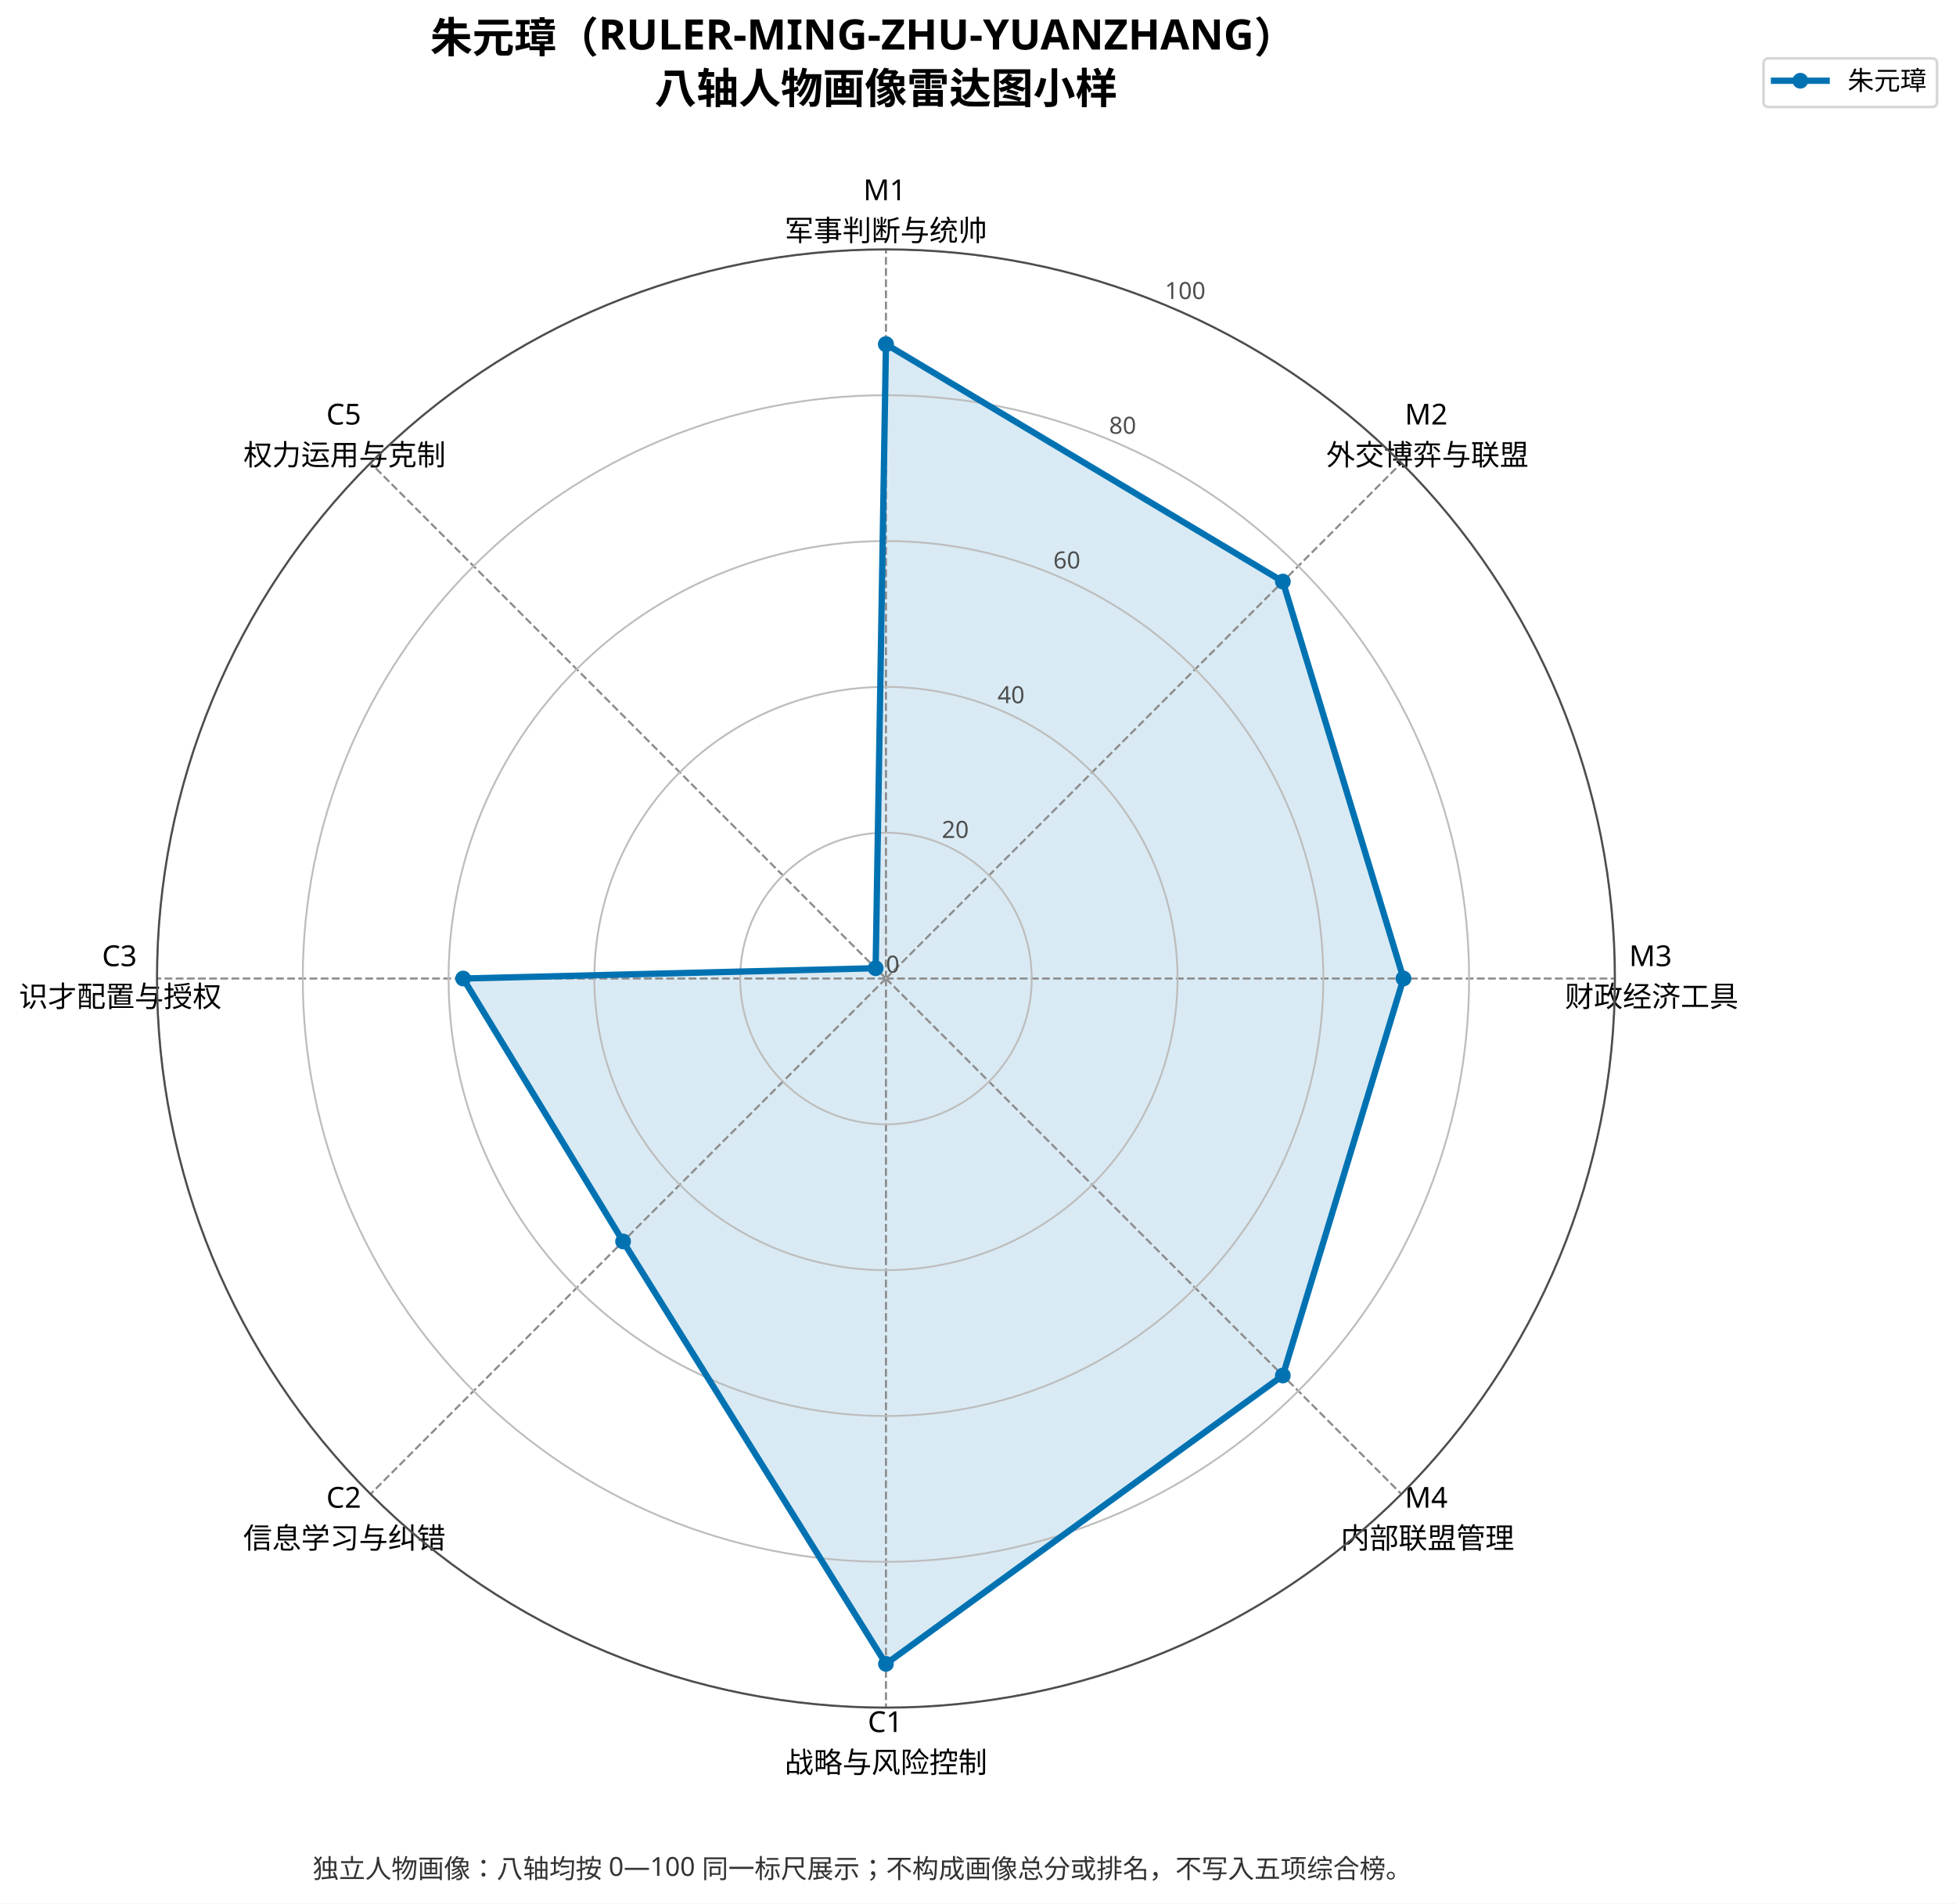
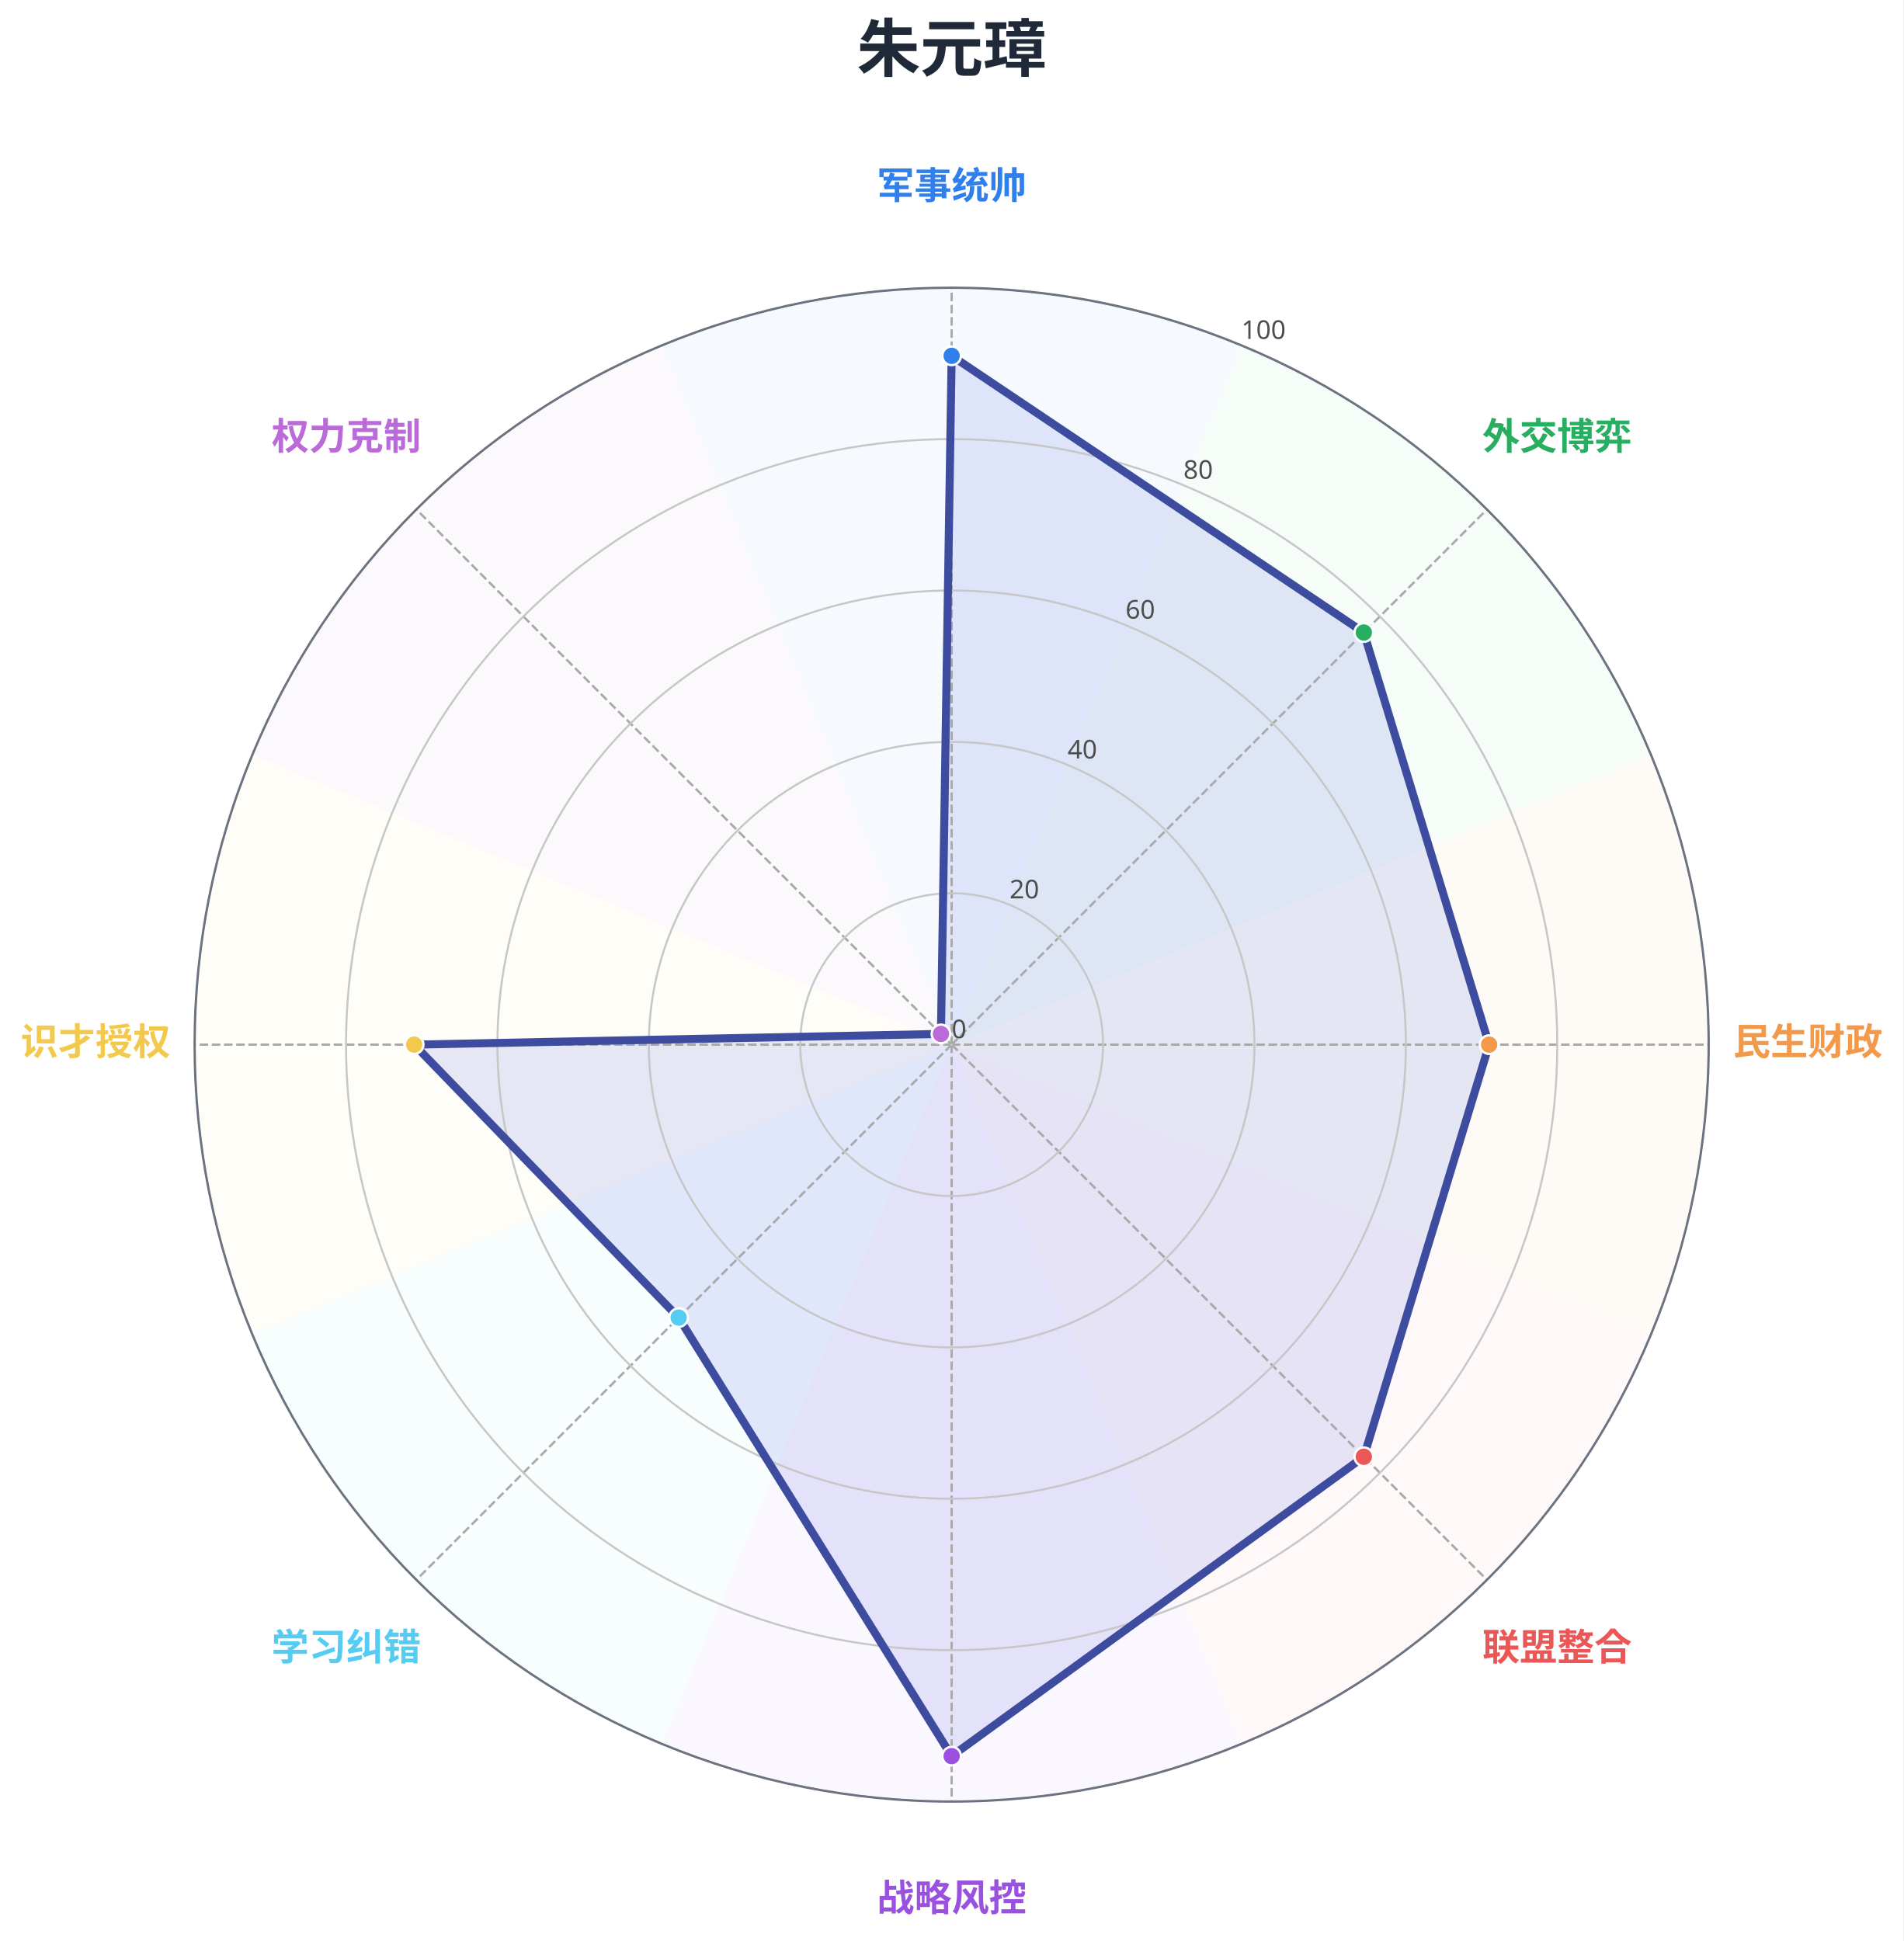
- <svg xmlns="http://www.w3.org/2000/svg" xmlns:xlink="http://www.w3.org/1999/xlink" width="743.812pt" height="723.708pt" viewBox="0 0 743.812 723.708" version="1.1">
+ <svg xmlns="http://www.w3.org/2000/svg" xmlns:xlink="http://www.w3.org/1999/xlink" width="662.08pt" height="675.29pt" viewBox="0 0 662.08 675.29" version="1.1">
  <defs>
    <style type="text/css">*{stroke-linejoin: round; stroke-linecap: butt}</style>
  </defs>
  <g id="figure_1">
    <g id="patch_1">
-       <path d="M 0 723.708  L 743.812 723.708  L 743.812 -0  L 0 -0  z " style="fill: #ffffff" />
+       <path d="M 0 675.29 L 662.08 675.29 L 662.08 -0 L 0 -0 z " style="fill: #ffffff" />
    </g>
    <g id="axes_1">
      <g id="patch_2">
-         <path d="M 614.1 372.022  C 614.1 335.62 606.93 299.572 592.999 265.942  C 579.069 232.311 558.65 201.751 532.91 176.012  C 507.17 150.272 476.611 129.852 442.98 115.922  C 409.349 101.992 373.302 94.822 336.9 94.822  C 300.498 94.822 264.451 101.992 230.82 115.922  C 197.189 129.852 166.63 150.272 140.89 176.012  C 115.15 201.751 94.731 232.311 80.801 265.942  C 66.87 299.572 59.7 335.62 59.7 372.022  C 59.7 408.423 66.87 444.471 80.801 478.101  C 94.731 511.732 115.15 542.292 140.89 568.032  C 166.63 593.771 197.189 614.191 230.82 628.121  C 264.451 642.051 300.498 649.222 336.9 649.222  C 373.302 649.222 409.349 642.051 442.98 628.121  C 476.611 614.191 507.17 593.771 532.91 568.032  C 558.65 542.292 579.069 511.732 592.999 478.101  C 606.93 444.471 614.1 408.423 614.1 372.022  M 336.9 372.022  C 336.9 372.022 336.9 372.022 336.9 372.022  C 336.9 372.022 336.9 372.022 336.9 372.022  C 336.9 372.022 336.9 372.022 336.9 372.022  C 336.9 372.022 336.9 372.022 336.9 372.022  C 336.9 372.022 336.9 372.022 336.9 372.022  C 336.9 372.022 336.9 372.022 336.9 372.022  C 336.9 372.022 336.9 372.022 336.9 372.022  C 336.9 372.022 336.9 372.022 336.9 372.022  C 336.9 372.022 336.9 372.022 336.9 372.022  C 336.9 372.022 336.9 372.022 336.9 372.022  C 336.9 372.022 336.9 372.022 336.9 372.022  C 336.9 372.022 336.9 372.022 336.9 372.022  C 336.9 372.022 336.9 372.022 336.9 372.022  C 336.9 372.022 336.9 372.022 336.9 372.022  C 336.9 372.022 336.9 372.022 336.9 372.022  C 336.9 372.022 336.9 372.022 336.9 372.022  z " style="fill: #ffffff" />
+         <path d="M 594.38 363.438 C 594.38 328.857 587.568 294.611 574.334 262.662 C 561.101 230.713 541.702 201.681 517.25 177.229 C 492.797 152.776 463.765 133.377 431.816 120.144 C 399.867 106.91 365.621 100.098 331.04 100.098 C 296.459 100.098 262.213 106.91 230.264 120.144 C 198.315 133.377 169.283 152.776 144.831 177.229 C 120.378 201.681 100.979 230.713 87.746 262.662 C 74.512 294.611 67.7 328.857 67.7 363.438 C 67.7 398.02 74.512 432.265 87.746 464.214 C 100.979 496.163 120.378 525.195 144.831 549.648 C 169.283 574.1 198.315 593.499 230.264 606.732 C 262.213 619.966 296.459 626.778 331.04 626.778 C 365.621 626.778 399.867 619.966 431.816 606.732 C 463.765 593.499 492.797 574.1 517.25 549.648 C 541.702 525.195 561.101 496.163 574.334 464.214 C 587.568 432.265 594.38 398.02 594.38 363.438 M 331.04 363.438 C 331.04 363.438 331.04 363.438 331.04 363.438 C 331.04 363.438 331.04 363.438 331.04 363.438 C 331.04 363.438 331.04 363.438 331.04 363.438 C 331.04 363.438 331.04 363.438 331.04 363.438 C 331.04 363.438 331.04 363.438 331.04 363.438 C 331.04 363.438 331.04 363.438 331.04 363.438 C 331.04 363.438 331.04 363.438 331.04 363.438 C 331.04 363.438 331.04 363.438 331.04 363.438 C 331.04 363.438 331.04 363.438 331.04 363.438 C 331.04 363.438 331.04 363.438 331.04 363.438 C 331.04 363.438 331.04 363.438 331.04 363.438 C 331.04 363.438 331.04 363.438 331.04 363.438 C 331.04 363.438 331.04 363.438 331.04 363.438 C 331.04 363.438 331.04 363.438 331.04 363.438 C 331.04 363.438 331.04 363.438 331.04 363.438 C 331.04 363.438 331.04 363.438 331.04 363.438 z " style="fill: #ffffff" />
      </g>
      <g id="patch_3">
-         <path d="M 336.9 130.858  L 487.828 221.094  L 533.712 372.022  L 487.828 522.949  L 336.9 632.59  L 236.935 471.987  L 176.124 372.022  L 332.98 368.101  z " clip-path="url(#pf44b02d109)" style="fill: #0072b2; opacity: 0.15; stroke: #0072b2; stroke-linejoin: miter" />
+         <path d="M 331.04 363.438 C 331.04 363.438 331.04 363.438 331.04 363.438 C 331.04 363.438 331.04 363.438 331.04 363.438 L 431.816 120.144 C 399.867 106.91 365.621 100.098 331.04 100.098 C 296.459 100.098 262.213 106.91 230.264 120.144 z " clip-path="url(#p39656be257)" style="fill: #2f80ed; opacity: 0.045" />
+       </g>
+       <g id="patch_4">
+         <path d="M 331.04 363.438 C 331.04 363.438 331.04 363.438 331.04 363.438 C 331.04 363.438 331.04 363.438 331.04 363.438 L 574.334 262.662 C 561.101 230.713 541.702 201.681 517.25 177.229 C 492.797 152.776 463.765 133.377 431.816 120.144 z " clip-path="url(#p39656be257)" style="fill: #27ae60; opacity: 0.045" />
+       </g>
+       <g id="patch_5">
+         <path d="M 331.04 363.438 C 331.04 363.438 331.04 363.438 331.04 363.438 C 331.04 363.438 331.04 363.438 331.04 363.438 L 574.334 464.214 C 587.568 432.265 594.38 398.02 594.38 363.438 C 594.38 328.857 587.568 294.611 574.334 262.662 z " clip-path="url(#p39656be257)" style="fill: #f2994a; opacity: 0.045" />
+       </g>
+       <g id="patch_6">
+         <path d="M 331.04 363.438 C 331.04 363.438 331.04 363.438 331.04 363.438 C 331.04 363.438 331.04 363.438 331.04 363.438 L 431.816 606.732 C 463.765 593.499 492.797 574.1 517.25 549.648 C 541.702 525.195 561.101 496.163 574.334 464.214 z " clip-path="url(#p39656be257)" style="fill: #eb5757; opacity: 0.045" />
+       </g>
+       <g id="patch_7">
+         <path d="M 331.04 363.438 C 331.04 363.438 331.04 363.438 331.04 363.438 C 331.04 363.438 331.04 363.438 331.04 363.438 L 230.264 606.732 C 262.213 619.966 296.459 626.778 331.04 626.778 C 365.621 626.778 399.867 619.966 431.816 606.732 z " clip-path="url(#p39656be257)" style="fill: #9b51e0; opacity: 0.045" />
+       </g>
+       <g id="patch_8">
+         <path d="M 331.04 363.438 C 331.04 363.438 331.04 363.438 331.04 363.438 C 331.04 363.438 331.04 363.438 331.04 363.438 L 87.746 464.214 C 100.979 496.163 120.378 525.195 144.831 549.648 C 169.283 574.1 198.315 593.499 230.264 606.732 z " clip-path="url(#p39656be257)" style="fill: #56ccf2; opacity: 0.045" />
+       </g>
+       <g id="patch_9">
+         <path d="M 331.04 363.438 C 331.04 363.438 331.04 363.438 331.04 363.438 C 331.04 363.438 331.04 363.438 331.04 363.438 L 87.746 262.662 C 74.512 294.611 67.7 328.857 67.7 363.438 C 67.7 398.02 74.512 432.265 87.746 464.214 z " clip-path="url(#p39656be257)" style="fill: #f2c94c; opacity: 0.045" />
+       </g>
+       <g id="patch_10">
+         <path d="M 331.04 363.438 C 331.04 363.438 331.04 363.438 331.04 363.438 C 331.04 363.438 331.04 363.438 331.04 363.438 L 230.264 120.144 C 198.315 133.377 169.283 152.776 144.831 177.229 C 120.378 201.681 100.979 230.713 87.746 262.662 z " clip-path="url(#p39656be257)" style="fill: #bb6bd9; opacity: 0.045" />
+       </g>
+       <g id="patch_11">
+         <path d="M 331.04 123.799 L 474.421 220.057 L 518.011 363.438 L 474.421 506.819 L 331.04 610.978 L 236.073 458.405 L 144.069 363.438 L 327.316 359.714 z " clip-path="url(#p39656be257)" style="fill: #5e72e4; opacity: 0.16; stroke: #5e72e4; stroke-linejoin: miter" />
      </g>
      <g id="matplotlib.axis_1">
        <g id="xtick_1">
          <g id="line2d_1">
-             <path d="M 336.9 372.022  L 336.9 94.822  " clip-path="url(#pf44b02d109)" style="fill: none; stroke-dasharray: 2.96,1.28; stroke-dashoffset: 0; stroke: #8c8c8c; stroke-width: 0.8" />
+             <path d="M 331.04 363.438 L 331.04 100.098 " clip-path="url(#p39656be257)" style="fill: none; stroke-dasharray: 2.96,1.28; stroke-dashoffset: 0; stroke: #a9a9a9; stroke-width: 0.8" />
          </g>
          <g id="text_1">
-             <text style="font-size: 11px; font-family: 'Microsoft YaHei'" transform="translate(328.3011 76.10863)">M1</text>
-             <text style="font-size: 11px; font-family: 'Microsoft YaHei'" transform="translate(298.4 91.59319)">军事判断与统帅</text>
+             <text style="font-weight: 600; font-size: 13px; font-family: 'Microsoft YaHei'; text-anchor: middle; fill: #2f80ed" x="331.04" y="69.178" transform="rotate(-0 331.04 69.17812)">军事统帅</text>
          </g>
        </g>
        <g id="xtick_2">
          <g id="line2d_2">
-             <path d="M 336.9 372.022  L 532.91 176.012  " clip-path="url(#pf44b02d109)" style="fill: none; stroke-dasharray: 2.96,1.28; stroke-dashoffset: 0; stroke: #8c8c8c; stroke-width: 0.8" />
+             <path d="M 331.04 363.438 L 517.25 177.229 " clip-path="url(#p39656be257)" style="fill: none; stroke-dasharray: 2.96,1.28; stroke-dashoffset: 0; stroke: #a9a9a9; stroke-width: 0.8" />
          </g>
          <g id="text_2">
-             <text style="font-size: 11px; font-family: 'Microsoft YaHei'" transform="translate(534.2106 161.3991)">M2</text>
-             <text style="font-size: 11px; font-family: 'Microsoft YaHei'" transform="translate(504.3095 176.8837)">外交博弈与联盟</text>
+             <text style="font-weight: 600; font-size: 13px; font-family: 'Microsoft YaHei'; text-anchor: middle; fill: #27ae60" x="541.645" y="156.413" transform="rotate(-0 541.6447 156.4134)">外交博弈</text>
          </g>
        </g>
        <g id="xtick_3">
          <g id="line2d_3">
-             <path d="M 336.9 372.022  L 614.1 372.022  " clip-path="url(#pf44b02d109)" style="fill: none; stroke-dasharray: 2.96,1.28; stroke-dashoffset: 0; stroke: #8c8c8c; stroke-width: 0.8" />
+             <path d="M 331.04 363.438 L 594.38 363.438 " clip-path="url(#p39656be257)" style="fill: none; stroke-dasharray: 2.96,1.28; stroke-dashoffset: 0; stroke: #a9a9a9; stroke-width: 0.8" />
          </g>
          <g id="text_3">
-             <text style="font-size: 11px; font-family: 'Microsoft YaHei'" transform="translate(619.5011 367.3086)">M3</text>
-             <text style="font-size: 11px; font-family: 'Microsoft YaHei'" transform="translate(595.1 382.7932)">财政经济工具</text>
+             <text style="font-weight: 600; font-size: 13px; font-family: 'Microsoft YaHei'; text-anchor: middle; fill: #f2994a" x="628.88" y="367.018" transform="rotate(-0 628.88 367.0181)">民生财政</text>
          </g>
        </g>
        <g id="xtick_4">
          <g id="line2d_4">
-             <path d="M 336.9 372.022  L 532.91 568.032  " clip-path="url(#pf44b02d109)" style="fill: none; stroke-dasharray: 2.96,1.28; stroke-dashoffset: 0; stroke: #8c8c8c; stroke-width: 0.8" />
+             <path d="M 331.04 363.438 L 517.25 549.648 " clip-path="url(#p39656be257)" style="fill: none; stroke-dasharray: 2.96,1.28; stroke-dashoffset: 0; stroke: #a9a9a9; stroke-width: 0.8" />
          </g>
          <g id="text_4">
-             <text style="font-size: 11px; font-family: 'Microsoft YaHei'" transform="translate(534.2106 573.2181)">M4</text>
-             <text style="font-size: 11px; font-family: 'Microsoft YaHei'" transform="translate(509.8095 588.7027)">内部联盟管理</text>
+             <text style="font-weight: 600; font-size: 13px; font-family: 'Microsoft YaHei'; text-anchor: middle; fill: #eb5757" x="541.645" y="577.623" transform="rotate(-0 541.6447 577.6228)">联盟整合</text>
          </g>
        </g>
        <g id="xtick_5">
          <g id="line2d_5">
-             <path d="M 336.9 372.022  L 336.9 649.222  " clip-path="url(#pf44b02d109)" style="fill: none; stroke-dasharray: 2.96,1.28; stroke-dashoffset: 0; stroke: #8c8c8c; stroke-width: 0.8" />
+             <path d="M 331.04 363.438 L 331.04 626.778 " clip-path="url(#p39656be257)" style="fill: none; stroke-dasharray: 2.96,1.28; stroke-dashoffset: 0; stroke: #a9a9a9; stroke-width: 0.8" />
          </g>
          <g id="text_5">
-             <text style="font-size: 11px; font-family: 'Microsoft YaHei'" transform="translate(329.9958 658.5086)">C1</text>
-             <text style="font-size: 11px; font-family: 'Microsoft YaHei'" transform="translate(298.4 673.9932)">战略与风险控制</text>
+             <text style="font-weight: 600; font-size: 13px; font-family: 'Microsoft YaHei'; text-anchor: middle; fill: #9b51e0" x="331.04" y="664.858" transform="rotate(-0 331.04 664.8581)">战略风控</text>
          </g>
        </g>
        <g id="xtick_6">
          <g id="line2d_6">
-             <path d="M 336.9 372.022  L 140.89 568.032  " clip-path="url(#pf44b02d109)" style="fill: none; stroke-dasharray: 2.96,1.28; stroke-dashoffset: 0; stroke: #8c8c8c; stroke-width: 0.8" />
+             <path d="M 331.04 363.438 L 144.831 549.648 " clip-path="url(#p39656be257)" style="fill: none; stroke-dasharray: 2.96,1.28; stroke-dashoffset: 0; stroke: #a9a9a9; stroke-width: 0.8" />
          </g>
          <g id="text_6">
-             <text style="font-size: 11px; font-family: 'Microsoft YaHei'" transform="translate(124.0863 573.2181)">C2</text>
-             <text style="font-size: 11px; font-family: 'Microsoft YaHei'" transform="translate(92.4905 588.7027)">信息学习与纠错</text>
+             <text style="font-weight: 600; font-size: 13px; font-family: 'Microsoft YaHei'; text-anchor: middle; fill: #56ccf2" x="120.435" y="577.623" transform="rotate(-0 120.4353 577.6228)">学习纠错</text>
          </g>
        </g>
        <g id="xtick_7">
          <g id="line2d_7">
-             <path d="M 336.9 372.022  L 59.7 372.022  " clip-path="url(#pf44b02d109)" style="fill: none; stroke-dasharray: 2.96,1.28; stroke-dashoffset: 0; stroke: #8c8c8c; stroke-width: 0.8" />
+             <path d="M 331.04 363.438 L 67.7 363.438 " clip-path="url(#p39656be257)" style="fill: none; stroke-dasharray: 2.96,1.28; stroke-dashoffset: 0; stroke: #a9a9a9; stroke-width: 0.8" />
          </g>
          <g id="text_7">
-             <text style="font-size: 11px; font-family: 'Microsoft YaHei'" transform="translate(38.79578 367.3086)">C3</text>
-             <text style="font-size: 11px; font-family: 'Microsoft YaHei'" transform="translate(7.2 382.7932)">识才配置与授权</text>
+             <text style="font-weight: 600; font-size: 13px; font-family: 'Microsoft YaHei'; text-anchor: middle; fill: #f2c94c" x="33.2" y="367.018" transform="rotate(-0 33.2 367.0181)">识才授权</text>
          </g>
        </g>
        <g id="xtick_8">
          <g id="line2d_8">
-             <path d="M 336.9 372.022  L 140.89 176.012  " clip-path="url(#pf44b02d109)" style="fill: none; stroke-dasharray: 2.96,1.28; stroke-dashoffset: 0; stroke: #8c8c8c; stroke-width: 0.8" />
+             <path d="M 331.04 363.438 L 144.831 177.229 " clip-path="url(#p39656be257)" style="fill: none; stroke-dasharray: 2.96,1.28; stroke-dashoffset: 0; stroke: #a9a9a9; stroke-width: 0.8" />
          </g>
          <g id="text_8">
-             <text style="font-size: 11px; font-family: 'Microsoft YaHei'" transform="translate(124.0863 161.3991)">C5</text>
-             <text style="font-size: 11px; font-family: 'Microsoft YaHei'" transform="translate(92.4905 176.8837)">权力运用与克制</text>
+             <text style="font-weight: 600; font-size: 13px; font-family: 'Microsoft YaHei'; text-anchor: middle; fill: #bb6bd9" x="120.435" y="156.413" transform="rotate(-0 120.4353 156.4134)">权力克制</text>
          </g>
        </g>
      </g>
      <g id="matplotlib.axis_2">
        <g id="ytick_1">
          <g id="line2d_9">
-             <path d="M 336.9 372.022  C 336.9 372.022 336.9 372.022 336.9 372.022  C 336.9 372.022 336.9 372.022 336.9 372.022  C 336.9 372.022 336.9 372.022 336.9 372.022  C 336.9 372.022 336.9 372.022 336.9 372.022  C 336.9 372.022 336.9 372.022 336.9 372.022  C 336.9 372.022 336.9 372.022 336.9 372.022  C 336.9 372.022 336.9 372.022 336.9 372.022  C 336.9 372.022 336.9 372.022 336.9 372.022  C 336.9 372.022 336.9 372.022 336.9 372.022  C 336.9 372.022 336.9 372.022 336.9 372.022  C 336.9 372.022 336.9 372.022 336.9 372.022  C 336.9 372.022 336.9 372.022 336.9 372.022  C 336.9 372.022 336.9 372.022 336.9 372.022  C 336.9 372.022 336.9 372.022 336.9 372.022  C 336.9 372.022 336.9 372.022 336.9 372.022  C 336.9 372.022 336.9 372.022 336.9 372.022  " clip-path="url(#pf44b02d109)" style="fill: none; stroke: #bdbdbd; stroke-width: 0.7; stroke-linecap: square" />
+             <path d="M 331.04 363.438 C 331.04 363.438 331.04 363.438 331.04 363.438 C 331.04 363.438 331.04 363.438 331.04 363.438 C 331.04 363.438 331.04 363.438 331.04 363.438 C 331.04 363.438 331.04 363.438 331.04 363.438 C 331.04 363.438 331.04 363.438 331.04 363.438 C 331.04 363.438 331.04 363.438 331.04 363.438 C 331.04 363.438 331.04 363.438 331.04 363.438 C 331.04 363.438 331.04 363.438 331.04 363.438 C 331.04 363.438 331.04 363.438 331.04 363.438 C 331.04 363.438 331.04 363.438 331.04 363.438 C 331.04 363.438 331.04 363.438 331.04 363.438 C 331.04 363.438 331.04 363.438 331.04 363.438 C 331.04 363.438 331.04 363.438 331.04 363.438 C 331.04 363.438 331.04 363.438 331.04 363.438 C 331.04 363.438 331.04 363.438 331.04 363.438 C 331.04 363.438 331.04 363.438 331.04 363.438 " clip-path="url(#p39656be257)" style="fill: none; stroke: #c7c7c7; stroke-width: 0.7; stroke-linecap: square" />
          </g>
          <g id="text_9">
-             <text style="font-size: 9px; font-family: 'Microsoft YaHei'; text-anchor: start; fill: #4d4d4d" x="336.9" y="369.784" transform="rotate(-0 336.9 369.7843)">0</text>
+             <text style="font-size: 9px; font-family: 'Microsoft YaHei'; text-anchor: start; fill: #4d4d4d" x="331.04" y="361.201" transform="rotate(-0 331.04 361.2007)">0</text>
          </g>
        </g>
        <g id="ytick_2">
          <g id="line2d_10">
-             <path d="M 336.9 316.582  C 344.18 316.582 351.39 318.016 358.116 320.802  C 364.842 323.588 370.954 327.672 376.102 332.82  C 381.25 337.968 385.334 344.08 388.12 350.806  C 390.906 357.532 392.34 364.741 392.34 372.022  C 392.34 379.302 390.906 386.511 388.12 393.238  C 385.334 399.964 381.25 406.076 376.102 411.224  C 370.954 416.372 364.842 420.455 358.116 423.241  C 351.39 426.028 344.18 427.462 336.9 427.462  C 329.62 427.462 322.41 426.028 315.684 423.241  C 308.958 420.455 302.846 416.372 297.698 411.224  C 292.55 406.076 288.466 399.964 285.68 393.238  C 282.894 386.511 281.46 379.302 281.46 372.022  C 281.46 364.741 282.894 357.532 285.68 350.806  C 288.466 344.08 292.55 337.968 297.698 332.82  C 302.846 327.672 308.958 323.588 315.684 320.802  C 322.41 318.016 329.62 316.582 336.9 316.582  " clip-path="url(#pf44b02d109)" style="fill: none; stroke: #bdbdbd; stroke-width: 0.7; stroke-linecap: square" />
+             <path d="M 331.04 310.77 C 337.956 310.77 344.805 312.132 351.195 314.779 C 357.585 317.426 363.391 321.306 368.282 326.196 C 373.172 331.087 377.052 336.893 379.699 343.283 C 382.346 349.673 383.708 356.522 383.708 363.438 C 383.708 370.354 382.346 377.203 379.699 383.593 C 377.052 389.983 373.172 395.789 368.282 400.68 C 363.391 405.571 357.585 409.45 351.195 412.097 C 344.805 414.744 337.956 416.106 331.04 416.106 C 324.124 416.106 317.275 414.744 310.885 412.097 C 304.495 409.45 298.689 405.571 293.798 400.68 C 288.908 395.789 285.028 389.983 282.381 383.593 C 279.734 377.203 278.372 370.354 278.372 363.438 C 278.372 356.522 279.734 349.673 282.381 343.283 C 285.028 336.893 288.908 331.087 293.798 326.196 C 298.689 321.306 304.495 317.426 310.885 314.779 C 317.275 312.132 324.124 310.77 331.04 310.77 " clip-path="url(#p39656be257)" style="fill: none; stroke: #c7c7c7; stroke-width: 0.7; stroke-linecap: square" />
          </g>
          <g id="text_10">
-             <text style="font-size: 9px; font-family: 'Microsoft YaHei'; text-anchor: start; fill: #4d4d4d" x="358.116" y="318.564" transform="rotate(-0 358.116 318.5644)">20</text>
+             <text style="font-size: 9px; font-family: 'Microsoft YaHei'; text-anchor: start; fill: #4d4d4d" x="351.195" y="312.542" transform="rotate(-0 351.1952 312.5418)">20</text>
          </g>
        </g>
        <g id="ytick_3">
          <g id="line2d_11">
-             <path d="M 336.9 261.142  C 351.461 261.142 365.88 264.01 379.332 269.582  C 392.784 275.154 405.008 283.322 415.304 293.618  C 425.6 303.914 433.768 316.137 439.34 329.59  C 444.912 343.042 447.78 357.461 447.78 372.022  C 447.78 386.582 444.912 401.001 439.34 414.454  C 433.768 427.906 425.6 440.13 415.304 450.426  C 405.008 460.722 392.784 468.889 379.332 474.461  C 365.88 480.033 351.461 482.902 336.9 482.902  C 322.339 482.902 307.92 480.033 294.468 474.461  C 281.016 468.889 268.792 460.722 258.496 450.426  C 248.2 440.13 240.032 427.906 234.46 414.454  C 228.888 401.001 226.02 386.582 226.02 372.022  C 226.02 357.461 228.888 343.042 234.46 329.59  C 240.032 316.137 248.2 303.914 258.496 293.618  C 268.792 283.322 281.016 275.154 294.468 269.582  C 307.92 264.01 322.339 261.142 336.9 261.142  " clip-path="url(#pf44b02d109)" style="fill: none; stroke: #bdbdbd; stroke-width: 0.7; stroke-linecap: square" />
+             <path d="M 331.04 258.102 C 344.873 258.102 358.571 260.827 371.35 266.12 C 384.13 271.414 395.743 279.173 405.524 288.954 C 415.305 298.735 423.064 310.348 428.358 323.128 C 433.651 335.907 436.376 349.605 436.376 363.438 C 436.376 377.271 433.651 390.969 428.358 403.748 C 423.064 416.528 415.305 428.141 405.524 437.922 C 395.743 447.703 384.13 455.462 371.35 460.756 C 358.571 466.049 344.873 468.774 331.04 468.774 C 317.207 468.774 303.509 466.049 290.73 460.756 C 277.95 455.462 266.337 447.703 256.556 437.922 C 246.775 428.141 239.016 416.528 233.722 403.748 C 228.429 390.969 225.704 377.271 225.704 363.438 C 225.704 349.605 228.429 335.907 233.722 323.128 C 239.016 310.348 246.775 298.735 256.556 288.954 C 266.337 279.173 277.95 271.414 290.73 266.12 C 303.509 260.827 317.207 258.102 331.04 258.102 " clip-path="url(#p39656be257)" style="fill: none; stroke: #c7c7c7; stroke-width: 0.7; stroke-linecap: square" />
          </g>
          <g id="text_11">
-             <text style="font-size: 9px; font-family: 'Microsoft YaHei'; text-anchor: start; fill: #4d4d4d" x="379.332" y="267.345" transform="rotate(-0 379.3319 267.3445)">40</text>
+             <text style="font-size: 9px; font-family: 'Microsoft YaHei'; text-anchor: start; fill: #4d4d4d" x="371.35" y="263.883" transform="rotate(-0 371.3503 263.8829)">40</text>
          </g>
        </g>
        <g id="ytick_4">
          <g id="line2d_12">
-             <path d="M 336.9 205.702  C 358.741 205.702 380.37 210.004 400.548 218.362  C 420.726 226.72 439.062 238.972 454.506 254.416  C 469.95 269.859 482.201 288.195 490.56 308.374  C 498.918 328.552 503.22 350.181 503.22 372.022  C 503.22 393.863 498.918 415.491 490.56 435.67  C 482.201 455.848 469.95 474.184 454.506 489.628  C 439.062 505.071 420.726 517.323 400.548 525.681  C 380.37 534.039 358.741 538.342 336.9 538.342  C 315.059 538.342 293.43 534.039 273.252 525.681  C 253.074 517.323 234.738 505.071 219.294 489.628  C 203.85 474.184 191.599 455.848 183.24 435.67  C 174.882 415.491 170.58 393.863 170.58 372.022  C 170.58 350.181 174.882 328.552 183.24 308.374  C 191.599 288.195 203.85 269.859 219.294 254.416  C 234.738 238.972 253.074 226.72 273.252 218.362  C 293.43 210.004 315.059 205.702 336.9 205.702  " clip-path="url(#pf44b02d109)" style="fill: none; stroke: #bdbdbd; stroke-width: 0.7; stroke-linecap: square" />
+             <path d="M 331.04 205.434 C 351.789 205.434 372.336 209.521 391.506 217.461 C 410.675 225.402 428.094 237.041 442.766 251.712 C 457.437 266.384 469.076 283.803 477.017 302.973 C 484.957 322.142 489.044 342.689 489.044 363.438 C 489.044 384.187 484.957 404.734 477.017 423.904 C 469.076 443.073 457.437 460.492 442.766 475.164 C 428.094 489.835 410.675 501.474 391.506 509.415 C 372.336 517.355 351.789 521.442 331.04 521.442 C 310.291 521.442 289.744 517.355 270.574 509.415 C 251.405 501.474 233.986 489.835 219.314 475.164 C 204.643 460.492 193.004 443.073 185.063 423.904 C 177.123 404.734 173.036 384.187 173.036 363.438 C 173.036 342.689 177.123 322.142 185.063 302.973 C 193.004 283.803 204.643 266.384 219.314 251.712 C 233.986 237.041 251.405 225.402 270.574 217.461 C 289.744 209.521 310.291 205.434 331.04 205.434 " clip-path="url(#p39656be257)" style="fill: none; stroke: #c7c7c7; stroke-width: 0.7; stroke-linecap: square" />
          </g>
          <g id="text_12">
-             <text style="font-size: 9px; font-family: 'Microsoft YaHei'; text-anchor: start; fill: #4d4d4d" x="400.548" y="216.125" transform="rotate(-0 400.5479 216.1246)">60</text>
+             <text style="font-size: 9px; font-family: 'Microsoft YaHei'; text-anchor: start; fill: #4d4d4d" x="391.506" y="215.224" transform="rotate(-0 391.5055 215.224)">60</text>
          </g>
        </g>
        <g id="ytick_5">
          <g id="line2d_13">
-             <path d="M 336.9 150.262  C 366.021 150.262 394.859 155.998 421.764 167.142  C 448.668 178.286 473.116 194.622 493.708 215.214  C 514.3 235.805 530.635 260.253 541.78 287.158  C 552.924 314.062 558.66 342.9 558.66 372.022  C 558.66 401.143 552.924 429.981 541.78 456.885  C 530.635 483.79 514.3 508.238 493.708 528.83  C 473.116 549.421 448.668 565.757 421.764 576.901  C 394.859 588.045 366.021 593.782 336.9 593.782  C 307.779 593.782 278.941 588.045 252.036 576.901  C 225.132 565.757 200.684 549.421 180.092 528.83  C 159.5 508.238 143.165 483.79 132.02 456.885  C 120.876 429.981 115.14 401.143 115.14 372.022  C 115.14 342.9 120.876 314.062 132.02 287.158  C 143.165 260.253 159.5 235.805 180.092 215.214  C 200.684 194.622 225.132 178.286 252.036 167.142  C 278.941 155.998 307.779 150.262 336.9 150.262  " clip-path="url(#pf44b02d109)" style="fill: none; stroke: #bdbdbd; stroke-width: 0.7; stroke-linecap: square" />
+             <path d="M 331.04 152.766 C 358.705 152.766 386.101 158.215 411.661 168.802 C 437.22 179.39 460.445 194.908 480.008 214.47 C 499.57 234.033 515.089 257.258 525.676 282.817 C 536.263 308.377 541.712 335.773 541.712 363.438 C 541.712 391.103 536.263 418.499 525.676 444.059 C 515.089 469.618 499.57 492.843 480.008 512.406 C 460.445 531.968 437.22 547.487 411.661 558.074 C 386.101 568.661 358.705 574.11 331.04 574.11 C 303.375 574.11 275.979 568.661 250.419 558.074 C 224.86 547.487 201.635 531.968 182.072 512.406 C 162.51 492.843 146.991 469.618 136.404 444.059 C 125.817 418.499 120.368 391.103 120.368 363.438 C 120.368 335.773 125.817 308.377 136.404 282.817 C 146.991 257.258 162.51 234.033 182.072 214.47 C 201.635 194.908 224.86 179.39 250.419 168.802 C 275.979 158.215 303.375 152.766 331.04 152.766 " clip-path="url(#p39656be257)" style="fill: none; stroke: #c7c7c7; stroke-width: 0.7; stroke-linecap: square" />
          </g>
          <g id="text_13">
-             <text style="font-size: 9px; font-family: 'Microsoft YaHei'; text-anchor: start; fill: #4d4d4d" x="421.764" y="164.905" transform="rotate(-0 421.7639 164.9047)">80</text>
+             <text style="font-size: 9px; font-family: 'Microsoft YaHei'; text-anchor: start; fill: #4d4d4d" x="411.661" y="166.565" transform="rotate(-0 411.6607 166.5652)">80</text>
          </g>
        </g>
        <g id="ytick_6">
          <g id="line2d_14">
-             <path d="M 336.9 94.822  C 373.302 94.822 409.349 101.992 442.98 115.922  C 476.611 129.852 507.17 150.272 532.91 176.012  C 558.65 201.751 579.069 232.311 592.999 265.942  C 606.93 299.572 614.1 335.62 614.1 372.022  C 614.1 408.423 606.93 444.471 592.999 478.101  C 579.069 511.732 558.65 542.292 532.91 568.032  C 507.17 593.771 476.611 614.191 442.98 628.121  C 409.349 642.051 373.302 649.222 336.9 649.222  C 300.498 649.222 264.451 642.051 230.82 628.121  C 197.189 614.191 166.63 593.771 140.89 568.032  C 115.15 542.292 94.731 511.732 80.801 478.101  C 66.87 444.471 59.7 408.423 59.7 372.022  C 59.7 335.62 66.87 299.572 80.801 265.942  C 94.731 232.311 115.15 201.751 140.89 176.012  C 166.63 150.272 197.189 129.852 230.82 115.922  C 264.451 101.992 300.498 94.822 336.9 94.822  " clip-path="url(#pf44b02d109)" style="fill: none; stroke: #bdbdbd; stroke-width: 0.7; stroke-linecap: square" />
+             <path d="M 331.04 100.098 C 365.621 100.098 399.867 106.91 431.816 120.144 C 463.765 133.377 492.797 152.776 517.25 177.229 C 541.702 201.681 561.101 230.713 574.334 262.662 C 587.568 294.611 594.38 328.857 594.38 363.438 C 594.38 398.02 587.568 432.265 574.334 464.214 C 561.101 496.163 541.702 525.195 517.25 549.648 C 492.797 574.1 463.765 593.499 431.816 606.732 C 399.867 619.966 365.621 626.778 331.04 626.778 C 296.459 626.778 262.213 619.966 230.264 606.732 C 198.315 593.499 169.283 574.1 144.831 549.648 C 120.378 525.195 100.979 496.163 87.746 464.214 C 74.512 432.265 67.7 398.02 67.7 363.438 C 67.7 328.857 74.512 294.611 87.746 262.662 C 100.979 230.713 120.378 201.681 144.831 177.229 C 169.283 152.776 198.315 133.377 230.264 120.144 C 262.213 106.91 296.459 100.098 331.04 100.098 " clip-path="url(#p39656be257)" style="fill: none; stroke: #c7c7c7; stroke-width: 0.7; stroke-linecap: square" />
          </g>
          <g id="text_14">
-             <text style="font-size: 9px; font-family: 'Microsoft YaHei'; text-anchor: start; fill: #4d4d4d" x="442.98" y="113.685" transform="rotate(-0 442.9798 113.6849)">100</text>
+             <text style="font-size: 9px; font-family: 'Microsoft YaHei'; text-anchor: start; fill: #4d4d4d" x="431.816" y="117.906" transform="rotate(-0 431.8159 117.9063)">100</text>
          </g>
        </g>
      </g>
      <g id="line2d_15">
-         <path d="M 336.9 130.858  L 487.828 221.094  L 533.712 372.022  L 487.828 522.949  L 336.9 632.59  L 236.935 471.987  L 176.124 372.022  L 332.98 368.101  L 336.9 130.858  " clip-path="url(#pf44b02d109)" style="fill: none; stroke: #0072b2; stroke-width: 2.4; stroke-linecap: square" />
+         <path d="M 331.04 123.799 L 474.421 220.057 L 518.011 363.438 L 474.421 506.819 L 331.04 610.978 L 236.073 458.405 L 144.069 363.438 L 327.316 359.714 L 331.04 123.799 " clip-path="url(#p39656be257)" style="fill: none; stroke: #3d4c9e; stroke-width: 2.8; stroke-linecap: square" />
        <defs>
-           <path id="m2cc7ab4998" d="M 0 2.5  C 0.663 2.5 1.299 2.237 1.768 1.768  C 2.237 1.299 2.5 0.663 2.5 0  C 2.5 -0.663 2.237 -1.299 1.768 -1.768  C 1.299 -2.237 0.663 -2.5 0 -2.5  C -0.663 -2.5 -1.299 -2.237 -1.768 -1.768  C -2.237 -1.299 -2.5 -0.663 -2.5 0  C -2.5 0.663 -2.237 1.299 -1.768 1.768  C -1.299 2.237 -0.663 2.5 0 2.5  z " style="stroke: #0072b2" />
+           <path id="maba4132a3d" d="M 0 2.75 C 0.729 2.75 1.429 2.46 1.945 1.945 C 2.46 1.429 2.75 0.729 2.75 0 C 2.75 -0.729 2.46 -1.429 1.945 -1.945 C 1.429 -2.46 0.729 -2.75 0 -2.75 C -0.729 -2.75 -1.429 -2.46 -1.945 -1.945 C -2.46 -1.429 -2.75 -0.729 -2.75 0 C -2.75 0.729 -2.46 1.429 -1.945 1.945 C -1.429 2.46 -0.729 2.75 0 2.75 z " style="stroke: #3d4c9e" />
        </defs>
-         <g clip-path="url(#pf44b02d109)">
-           <use xlink:href="#m2cc7ab4998" x="336.9" y="130.858" style="fill: #0072b2; stroke: #0072b2" />
-           <use xlink:href="#m2cc7ab4998" x="487.828" y="221.094" style="fill: #0072b2; stroke: #0072b2" />
-           <use xlink:href="#m2cc7ab4998" x="533.712" y="372.022" style="fill: #0072b2; stroke: #0072b2" />
-           <use xlink:href="#m2cc7ab4998" x="487.828" y="522.949" style="fill: #0072b2; stroke: #0072b2" />
-           <use xlink:href="#m2cc7ab4998" x="336.9" y="632.59" style="fill: #0072b2; stroke: #0072b2" />
-           <use xlink:href="#m2cc7ab4998" x="236.935" y="471.987" style="fill: #0072b2; stroke: #0072b2" />
-           <use xlink:href="#m2cc7ab4998" x="176.124" y="372.022" style="fill: #0072b2; stroke: #0072b2" />
-           <use xlink:href="#m2cc7ab4998" x="332.98" y="368.101" style="fill: #0072b2; stroke: #0072b2" />
-           <use xlink:href="#m2cc7ab4998" x="336.9" y="130.858" style="fill: #0072b2; stroke: #0072b2" />
-         </g>
-       </g>
-       <g id="patch_4">
-         <path d="M 336.9 94.822  C 300.498 94.822 264.451 101.992 230.82 115.922  C 197.189 129.852 166.63 150.272 140.89 176.012  C 115.15 201.751 94.731 232.311 80.801 265.942  C 66.87 299.572 59.7 335.62 59.7 372.022  C 59.7 408.423 66.87 444.471 80.801 478.101  C 94.731 511.732 115.15 542.292 140.89 568.032  C 166.63 593.771 197.189 614.191 230.82 628.121  C 264.451 642.051 300.498 649.222 336.9 649.222  C 373.302 649.222 409.349 642.051 442.98 628.121  C 476.611 614.191 507.17 593.771 532.91 568.032  C 558.65 542.292 579.069 511.732 592.999 478.101  C 606.93 444.471 614.1 408.423 614.1 372.022  C 614.1 335.62 606.93 299.572 592.999 265.942  C 579.069 232.311 558.65 201.751 532.91 176.012  C 507.17 150.272 476.611 129.852 442.98 115.922  C 409.349 101.992 373.302 94.822 336.9 94.822  " style="fill: none; stroke: #4d4d4d; stroke-width: 0.8; stroke-linejoin: miter; stroke-linecap: square" />
+         <g clip-path="url(#p39656be257)">
+           <use xlink:href="#maba4132a3d" x="331.04" y="123.799" style="fill: #3d4c9e; stroke: #3d4c9e" />
+           <use xlink:href="#maba4132a3d" x="474.421" y="220.057" style="fill: #3d4c9e; stroke: #3d4c9e" />
+           <use xlink:href="#maba4132a3d" x="518.011" y="363.438" style="fill: #3d4c9e; stroke: #3d4c9e" />
+           <use xlink:href="#maba4132a3d" x="474.421" y="506.819" style="fill: #3d4c9e; stroke: #3d4c9e" />
+           <use xlink:href="#maba4132a3d" x="331.04" y="610.978" style="fill: #3d4c9e; stroke: #3d4c9e" />
+           <use xlink:href="#maba4132a3d" x="236.073" y="458.405" style="fill: #3d4c9e; stroke: #3d4c9e" />
+           <use xlink:href="#maba4132a3d" x="144.069" y="363.438" style="fill: #3d4c9e; stroke: #3d4c9e" />
+           <use xlink:href="#maba4132a3d" x="327.316" y="359.714" style="fill: #3d4c9e; stroke: #3d4c9e" />
+           <use xlink:href="#maba4132a3d" x="331.04" y="123.799" style="fill: #3d4c9e; stroke: #3d4c9e" />
+         </g>
+       </g>
+       <g id="patch_12">
+         <path d="M 331.04 100.098 C 296.459 100.098 262.213 106.91 230.264 120.144 C 198.315 133.377 169.283 152.776 144.831 177.229 C 120.378 201.681 100.979 230.713 87.746 262.662 C 74.512 294.611 67.7 328.857 67.7 363.438 C 67.7 398.02 74.512 432.265 87.746 464.214 C 100.979 496.163 120.378 525.195 144.831 549.648 C 169.283 574.1 198.315 593.499 230.264 606.732 C 262.213 619.966 296.459 626.778 331.04 626.778 C 365.621 626.778 399.867 619.966 431.816 606.732 C 463.765 593.499 492.797 574.1 517.25 549.648 C 541.702 525.195 561.101 496.163 574.334 464.214 C 587.568 432.265 594.38 398.02 594.38 363.438 C 594.38 328.857 587.568 294.611 574.334 262.662 C 561.101 230.713 541.702 201.681 517.25 177.229 C 492.797 152.776 463.765 133.377 431.816 120.144 C 399.867 106.91 365.621 100.098 331.04 100.098 " style="fill: none; stroke: #6b7280; stroke-width: 0.8; stroke-linejoin: miter; stroke-linecap: square" />
      </g>
      <g id="text_15">
-         <text style="font-weight: 700; font-size: 16px; font-family: 'Microsoft YaHei'" transform="translate(163.5825 19.99)">朱元璋（RULER-MING-ZHU-YUANZHANG）</text>
-         <text style="font-weight: 700; font-size: 16px; font-family: 'Microsoft YaHei'" transform="translate(248.9 39.3155)">八轴人物画像雷达图小样</text>
-       </g>
-       <g id="legend_1">
-         <g id="patch_5">
-           <path d="M 672.612 40.685  L 734.612 40.685  Q 736.612 40.685 736.612 38.685  L 736.612 24.206  Q 736.612 22.206 734.612 22.206  L 672.612 22.206  Q 670.612 22.206 670.612 24.206  L 670.612 38.685  Q 670.612 40.685 672.612 40.685  z " style="fill: #ffffff; opacity: 0.8; stroke: #cccccc; stroke-linejoin: miter" />
-         </g>
-         <g id="line2d_16">
-           <path d="M 674.612 30.699  L 684.612 30.699  L 694.612 30.699  " style="fill: none; stroke: #0072b2; stroke-width: 2.4; stroke-linecap: square" />
-           <g>
-             <use xlink:href="#m2cc7ab4998" x="684.612" y="30.699" style="fill: #0072b2; stroke: #0072b2" />
-           </g>
-         </g>
-         <g id="text_16">
-           <text style="font-size: 10px; font-family: 'Microsoft YaHei'; text-anchor: start" x="702.612" y="34.199" transform="rotate(-0 702.612 34.19936)">朱元璋</text>
-         </g>
-       </g>
-     </g>
-     <g id="text_17">
-       <text style="font-size: 10px; font-family: 'Microsoft YaHei'; text-anchor: middle; fill: #333333" x="327.9" y="714.022" transform="rotate(-0 327.9 714.0216)">独立人物画像：八轴均按 0—100 同一标尺展示；不构成画像总分或排名，不写入五项综合榜。</text>
+         <text style="font-weight: 700; font-size: 22px; font-family: 'Microsoft YaHei'; text-anchor: middle; fill: #202938" x="331.04" y="24.786" transform="rotate(-0 331.04 24.78625)">朱元璋</text>
+       </g>
+       <g id="PathCollection_1">
+         <defs>
+           <path id="C0_0_12569bfb5b" d="M 0 3.24 C 0.859 3.24 1.684 2.899 2.291 2.291 C 2.899 1.684 3.24 0.859 3.24 -0 C 3.24 -0.859 2.899 -1.684 2.291 -2.291 C 1.684 -2.899 0.859 -3.24 0 -3.24 C -0.859 -3.24 -1.684 -2.899 -2.291 -2.291 C -2.899 -1.684 -3.24 -0.859 -3.24 0 C -3.24 0.859 -2.899 1.684 -2.291 2.291 C -1.684 2.899 -0.859 3.24 0 3.24 z " />
+         </defs>
+         <g clip-path="url(#p39656be257)">
+           <use xlink:href="#C0_0_12569bfb5b" x="331.04" y="123.799" style="fill: #2f80ed; stroke: #ffffff; stroke-width: 0.8" />
+         </g>
+         <g clip-path="url(#p39656be257)">
+           <use xlink:href="#C0_0_12569bfb5b" x="474.421" y="220.057" style="fill: #27ae60; stroke: #ffffff; stroke-width: 0.8" />
+         </g>
+         <g clip-path="url(#p39656be257)">
+           <use xlink:href="#C0_0_12569bfb5b" x="518.011" y="363.438" style="fill: #f2994a; stroke: #ffffff; stroke-width: 0.8" />
+         </g>
+         <g clip-path="url(#p39656be257)">
+           <use xlink:href="#C0_0_12569bfb5b" x="474.421" y="506.819" style="fill: #eb5757; stroke: #ffffff; stroke-width: 0.8" />
+         </g>
+         <g clip-path="url(#p39656be257)">
+           <use xlink:href="#C0_0_12569bfb5b" x="331.04" y="610.978" style="fill: #9b51e0; stroke: #ffffff; stroke-width: 0.8" />
+         </g>
+         <g clip-path="url(#p39656be257)">
+           <use xlink:href="#C0_0_12569bfb5b" x="236.073" y="458.405" style="fill: #56ccf2; stroke: #ffffff; stroke-width: 0.8" />
+         </g>
+         <g clip-path="url(#p39656be257)">
+           <use xlink:href="#C0_0_12569bfb5b" x="144.069" y="363.438" style="fill: #f2c94c; stroke: #ffffff; stroke-width: 0.8" />
+         </g>
+         <g clip-path="url(#p39656be257)">
+           <use xlink:href="#C0_0_12569bfb5b" x="327.316" y="359.714" style="fill: #bb6bd9; stroke: #ffffff; stroke-width: 0.8" />
+         </g>
+       </g>
    </g>
  </g>
  <defs>
-     <clipPath id="pf44b02d109">
-       <path d="M 614.1 372.022  C 614.1 335.62 606.93 299.572 592.999 265.942  C 579.069 232.311 558.65 201.751 532.91 176.012  C 507.17 150.272 476.611 129.852 442.98 115.922  C 409.349 101.992 373.302 94.822 336.9 94.822  C 300.498 94.822 264.451 101.992 230.82 115.922  C 197.189 129.852 166.63 150.272 140.89 176.012  C 115.15 201.751 94.731 232.311 80.801 265.942  C 66.87 299.572 59.7 335.62 59.7 372.022  C 59.7 408.423 66.87 444.471 80.801 478.101  C 94.731 511.732 115.15 542.292 140.89 568.032  C 166.63 593.771 197.189 614.191 230.82 628.121  C 264.451 642.051 300.498 649.222 336.9 649.222  C 373.302 649.222 409.349 642.051 442.98 628.121  C 476.611 614.191 507.17 593.771 532.91 568.032  C 558.65 542.292 579.069 511.732 592.999 478.101  C 606.93 444.471 614.1 408.423 614.1 372.022  M 336.9 372.022  C 336.9 372.022 336.9 372.022 336.9 372.022  C 336.9 372.022 336.9 372.022 336.9 372.022  C 336.9 372.022 336.9 372.022 336.9 372.022  C 336.9 372.022 336.9 372.022 336.9 372.022  C 336.9 372.022 336.9 372.022 336.9 372.022  C 336.9 372.022 336.9 372.022 336.9 372.022  C 336.9 372.022 336.9 372.022 336.9 372.022  C 336.9 372.022 336.9 372.022 336.9 372.022  C 336.9 372.022 336.9 372.022 336.9 372.022  C 336.9 372.022 336.9 372.022 336.9 372.022  C 336.9 372.022 336.9 372.022 336.9 372.022  C 336.9 372.022 336.9 372.022 336.9 372.022  C 336.9 372.022 336.9 372.022 336.9 372.022  C 336.9 372.022 336.9 372.022 336.9 372.022  C 336.9 372.022 336.9 372.022 336.9 372.022  C 336.9 372.022 336.9 372.022 336.9 372.022  z " />
+     <clipPath id="p39656be257">
+       <path d="M 594.38 363.438 C 594.38 328.857 587.568 294.611 574.334 262.662 C 561.101 230.713 541.702 201.681 517.25 177.229 C 492.797 152.776 463.765 133.377 431.816 120.144 C 399.867 106.91 365.621 100.098 331.04 100.098 C 296.459 100.098 262.213 106.91 230.264 120.144 C 198.315 133.377 169.283 152.776 144.831 177.229 C 120.378 201.681 100.979 230.713 87.746 262.662 C 74.512 294.611 67.7 328.857 67.7 363.438 C 67.7 398.02 74.512 432.265 87.746 464.214 C 100.979 496.163 120.378 525.195 144.831 549.648 C 169.283 574.1 198.315 593.499 230.264 606.732 C 262.213 619.966 296.459 626.778 331.04 626.778 C 365.621 626.778 399.867 619.966 431.816 606.732 C 463.765 593.499 492.797 574.1 517.25 549.648 C 541.702 525.195 561.101 496.163 574.334 464.214 C 587.568 432.265 594.38 398.02 594.38 363.438 M 331.04 363.438 C 331.04 363.438 331.04 363.438 331.04 363.438 C 331.04 363.438 331.04 363.438 331.04 363.438 C 331.04 363.438 331.04 363.438 331.04 363.438 C 331.04 363.438 331.04 363.438 331.04 363.438 C 331.04 363.438 331.04 363.438 331.04 363.438 C 331.04 363.438 331.04 363.438 331.04 363.438 C 331.04 363.438 331.04 363.438 331.04 363.438 C 331.04 363.438 331.04 363.438 331.04 363.438 C 331.04 363.438 331.04 363.438 331.04 363.438 C 331.04 363.438 331.04 363.438 331.04 363.438 C 331.04 363.438 331.04 363.438 331.04 363.438 C 331.04 363.438 331.04 363.438 331.04 363.438 C 331.04 363.438 331.04 363.438 331.04 363.438 C 331.04 363.438 331.04 363.438 331.04 363.438 C 331.04 363.438 331.04 363.438 331.04 363.438 C 331.04 363.438 331.04 363.438 331.04 363.438 z " />
    </clipPath>
  </defs>
</svg>
